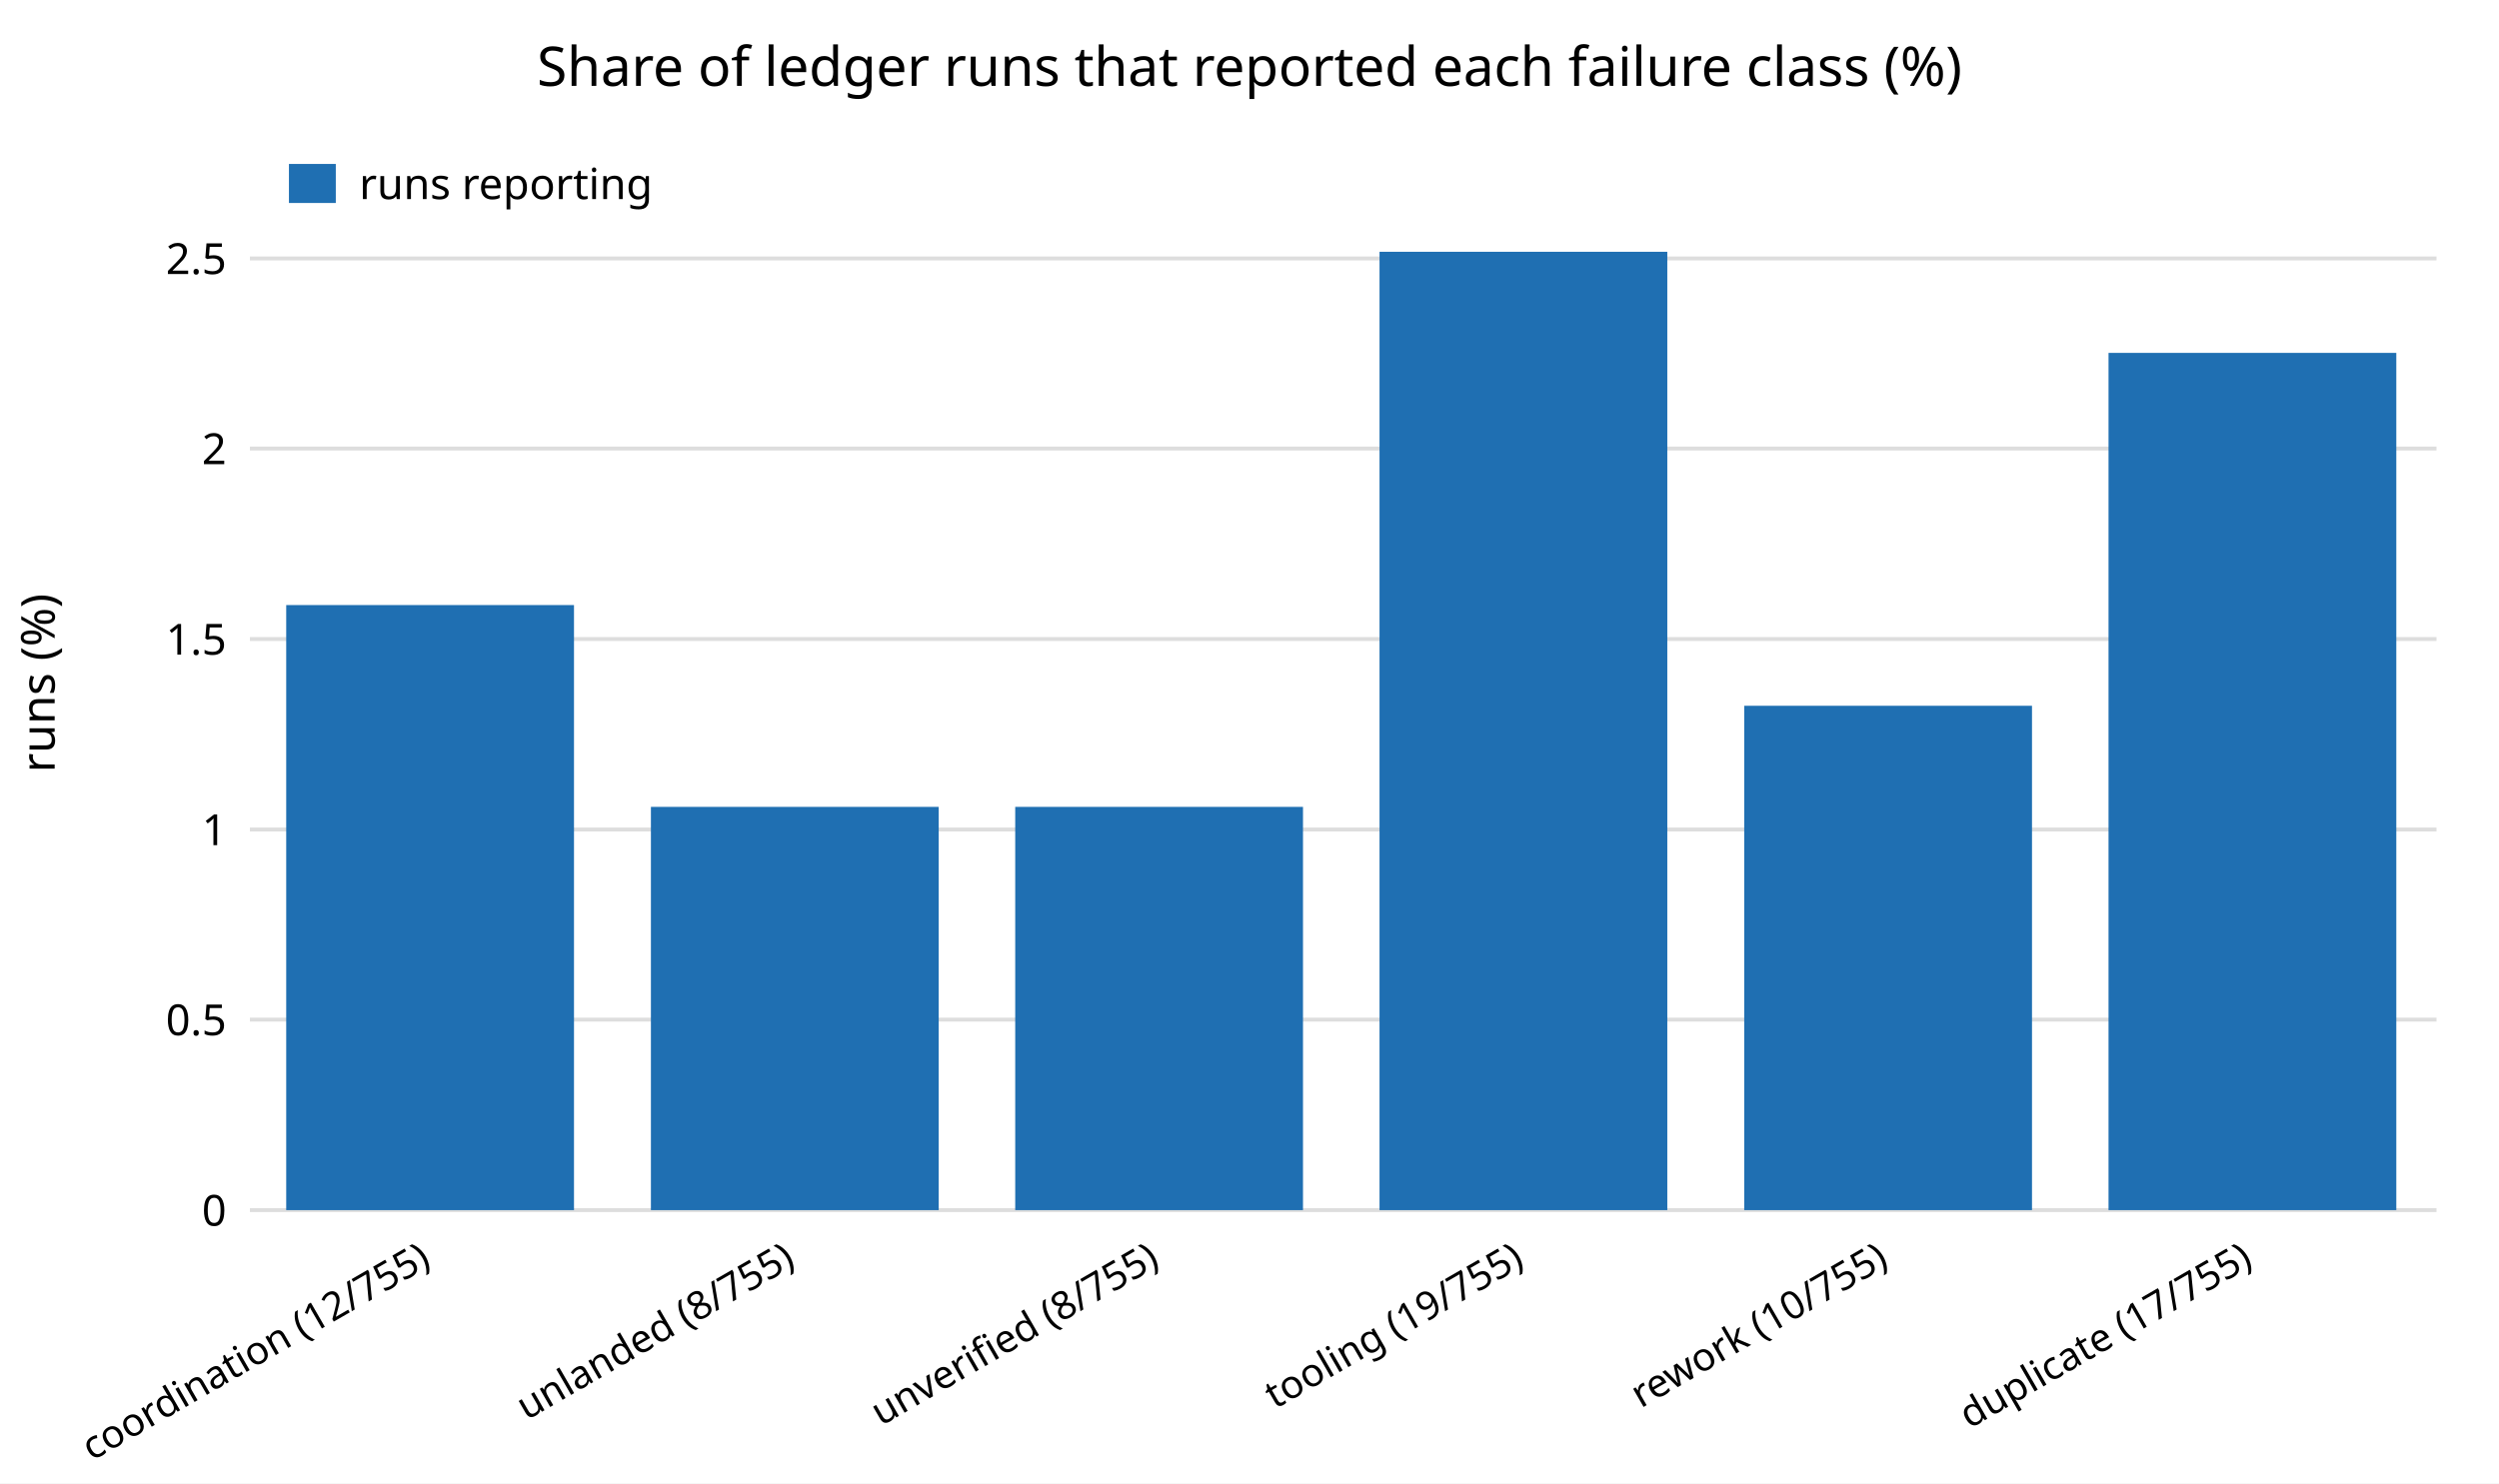
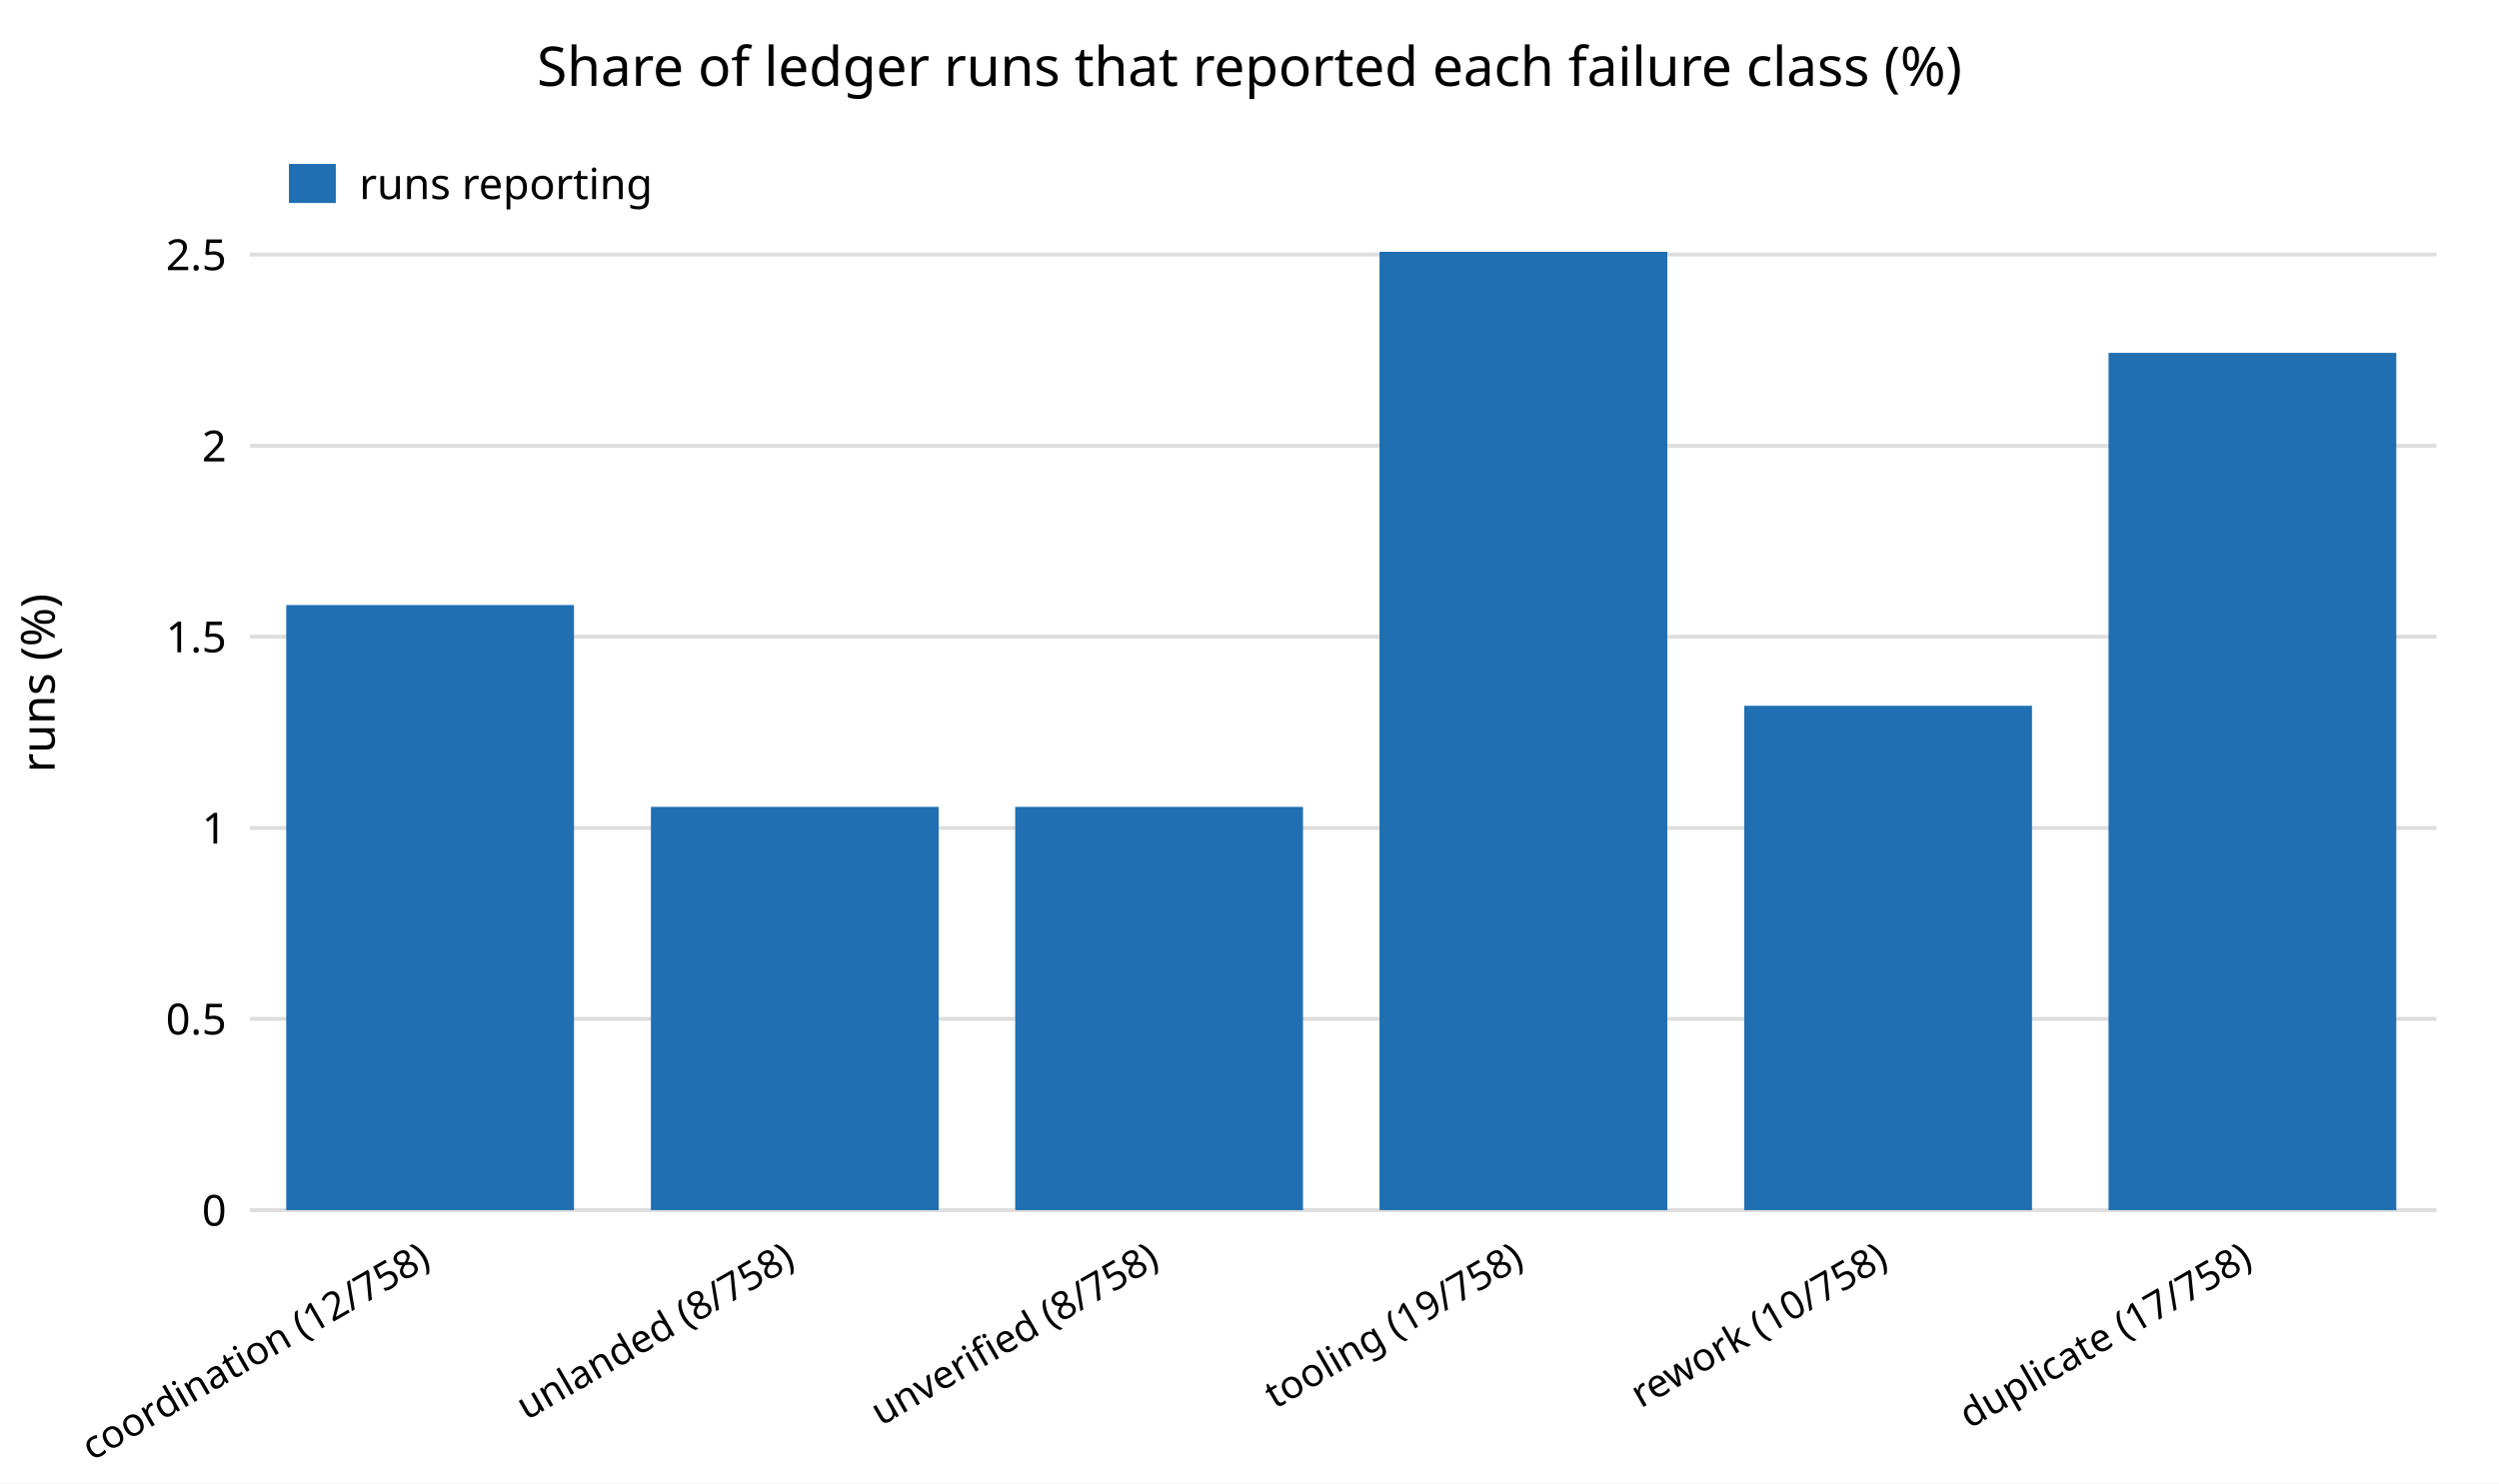
<svg xmlns="http://www.w3.org/2000/svg" viewBox="0 0 640 380" role="img" aria-label="Share of run-ledger rows whose error notes match each failure class">
  <rect width="640" height="380" fill="#fff" />
  <text x="320.0" y="22" text-anchor="middle" font-family="sans-serif" font-size="14">Share of ledger runs that reported each failure class (%)</text>
  <line x1="64" x2="624" y1="310.0" y2="310.0" stroke="#ddd" />
  <text x="58" y="314.0" text-anchor="end" font-family="sans-serif" font-size="11">0</text>
-   <line x1="64" x2="624" y1="261.2" y2="261.2" stroke="#ddd" />
-   <text x="58" y="265.2" text-anchor="end" font-family="sans-serif" font-size="11">0.5</text>
-   <line x1="64" x2="624" y1="212.5" y2="212.5" stroke="#ddd" />
-   <text x="58" y="216.5" text-anchor="end" font-family="sans-serif" font-size="11">1</text>
-   <line x1="64" x2="624" y1="163.7" y2="163.7" stroke="#ddd" />
-   <text x="58" y="167.7" text-anchor="end" font-family="sans-serif" font-size="11">1.5</text>
-   <line x1="64" x2="624" y1="114.9" y2="114.9" stroke="#ddd" />
-   <text x="58" y="118.9" text-anchor="end" font-family="sans-serif" font-size="11">2</text>
-   <line x1="64" x2="624" y1="66.2" y2="66.2" stroke="#ddd" />
-   <text x="58" y="70.2" text-anchor="end" font-family="sans-serif" font-size="11">2.5</text>
+   <line x1="64" x2="624" y1="261.0" y2="261.0" stroke="#ddd" />
+   <text x="58" y="265.0" text-anchor="end" font-family="sans-serif" font-size="11">0.5</text>
+   <line x1="64" x2="624" y1="212.1" y2="212.1" stroke="#ddd" />
+   <text x="58" y="216.1" text-anchor="end" font-family="sans-serif" font-size="11">1</text>
+   <line x1="64" x2="624" y1="163.1" y2="163.1" stroke="#ddd" />
+   <text x="58" y="167.1" text-anchor="end" font-family="sans-serif" font-size="11">1.5</text>
+   <line x1="64" x2="624" y1="114.2" y2="114.2" stroke="#ddd" />
+   <text x="58" y="118.2" text-anchor="end" font-family="sans-serif" font-size="11">2</text>
+   <line x1="64" x2="624" y1="65.2" y2="65.2" stroke="#ddd" />
+   <text x="58" y="69.2" text-anchor="end" font-family="sans-serif" font-size="11">2.5</text>
  <text x="14" y="175.0" text-anchor="middle" font-family="sans-serif" font-size="12" transform="rotate(-90 14 175.0)">runs (%)</text>
-   <text x="110.7" y="324" text-anchor="end" font-family="sans-serif" font-size="10" transform="rotate(-30 110.7 324)">coordination (12/755)</text>
+   <text x="110.7" y="324" text-anchor="end" font-family="sans-serif" font-size="10" transform="rotate(-30 110.7 324)">coordination (12/758)</text>
  <rect x="73.3" y="155.0" width="73.7" height="155.0" fill="#1f6fb2" />
-   <text x="204.0" y="324" text-anchor="end" font-family="sans-serif" font-size="10" transform="rotate(-30 204.0 324)">unlanded (8/755)</text>
+   <text x="204.0" y="324" text-anchor="end" font-family="sans-serif" font-size="10" transform="rotate(-30 204.0 324)">unlanded (8/758)</text>
  <rect x="166.7" y="206.7" width="73.7" height="103.3" fill="#1f6fb2" />
-   <text x="297.3" y="324" text-anchor="end" font-family="sans-serif" font-size="10" transform="rotate(-30 297.3 324)">unverified (8/755)</text>
+   <text x="297.3" y="324" text-anchor="end" font-family="sans-serif" font-size="10" transform="rotate(-30 297.3 324)">unverified (8/758)</text>
  <rect x="260.0" y="206.7" width="73.7" height="103.3" fill="#1f6fb2" />
-   <text x="390.7" y="324" text-anchor="end" font-family="sans-serif" font-size="10" transform="rotate(-30 390.7 324)">tooling (19/755)</text>
+   <text x="390.7" y="324" text-anchor="end" font-family="sans-serif" font-size="10" transform="rotate(-30 390.7 324)">tooling (19/758)</text>
  <rect x="353.3" y="64.5" width="73.7" height="245.5" fill="#1f6fb2" />
-   <text x="484.0" y="324" text-anchor="end" font-family="sans-serif" font-size="10" transform="rotate(-30 484.0 324)">rework (10/755)</text>
+   <text x="484.0" y="324" text-anchor="end" font-family="sans-serif" font-size="10" transform="rotate(-30 484.0 324)">rework (10/758)</text>
  <rect x="446.7" y="180.8" width="73.7" height="129.2" fill="#1f6fb2" />
-   <text x="577.3" y="324" text-anchor="end" font-family="sans-serif" font-size="10" transform="rotate(-30 577.3 324)">duplicate (17/755)</text>
+   <text x="577.3" y="324" text-anchor="end" font-family="sans-serif" font-size="10" transform="rotate(-30 577.3 324)">duplicate (17/758)</text>
  <rect x="540.0" y="90.4" width="73.7" height="219.6" fill="#1f6fb2" />
  <rect x="74" y="42" width="12" height="10" fill="#1f6fb2" />
  <text x="92" y="51" font-family="sans-serif" font-size="11">runs reporting</text>
</svg>
